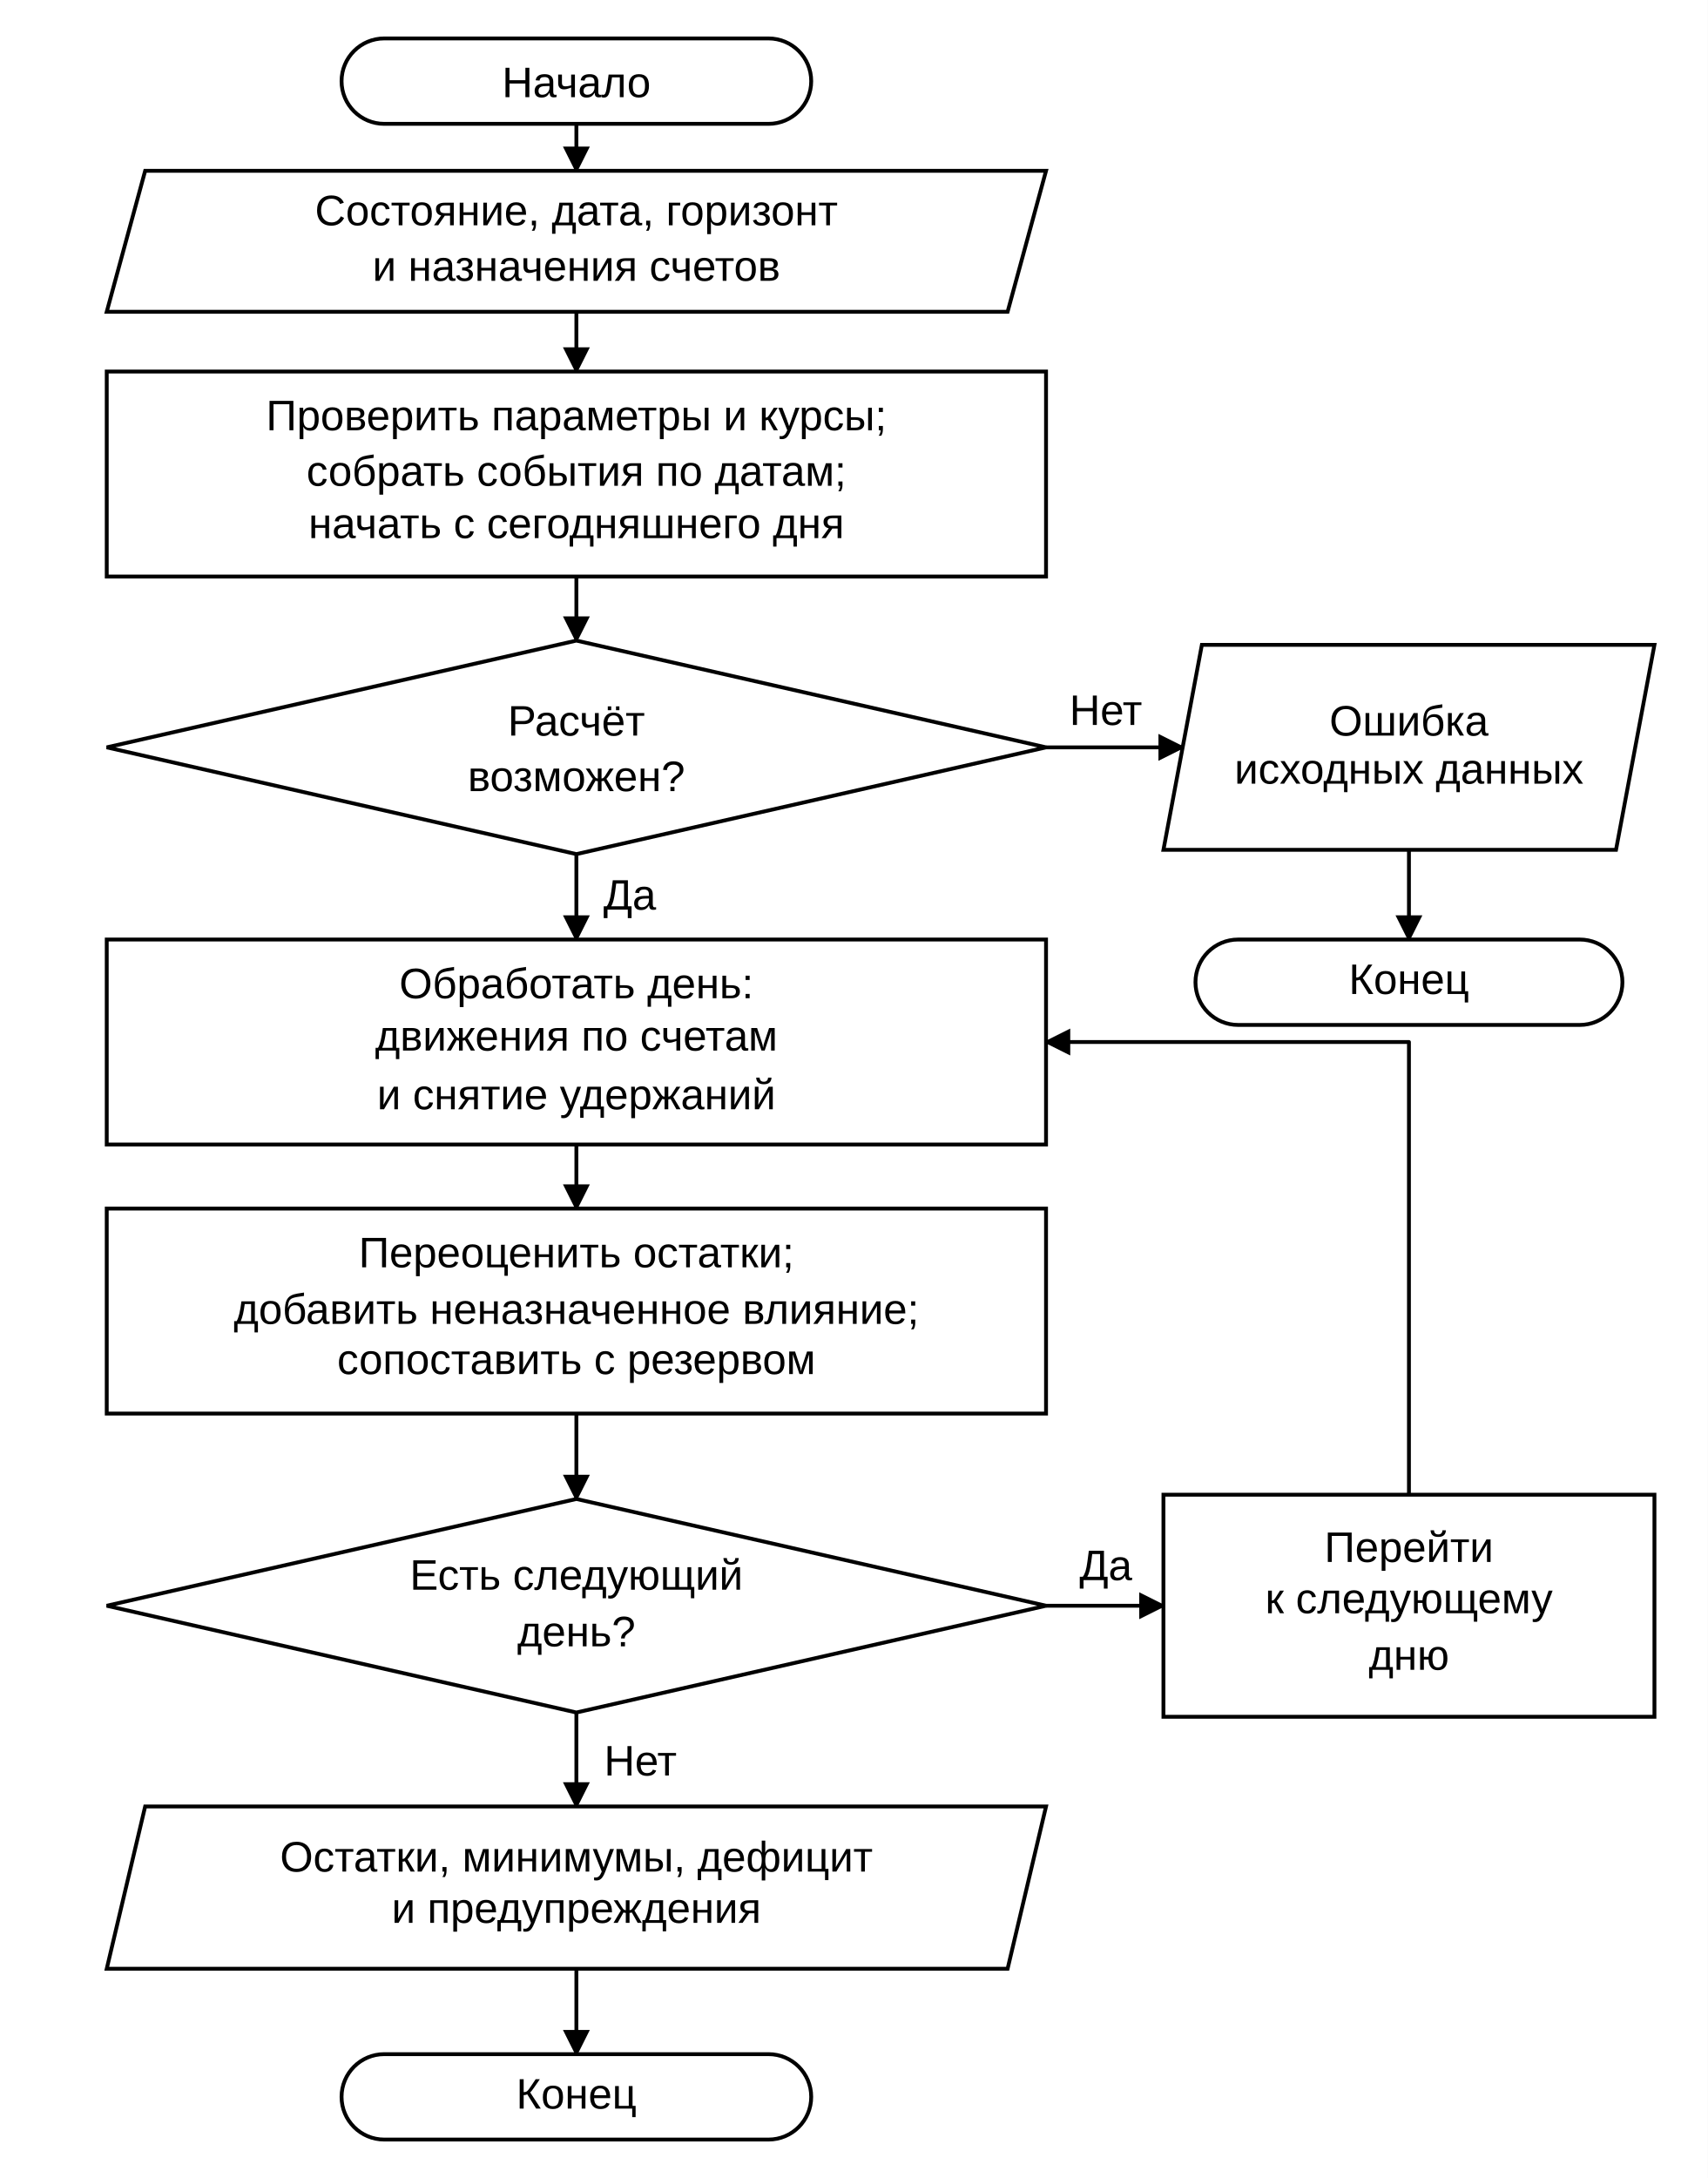
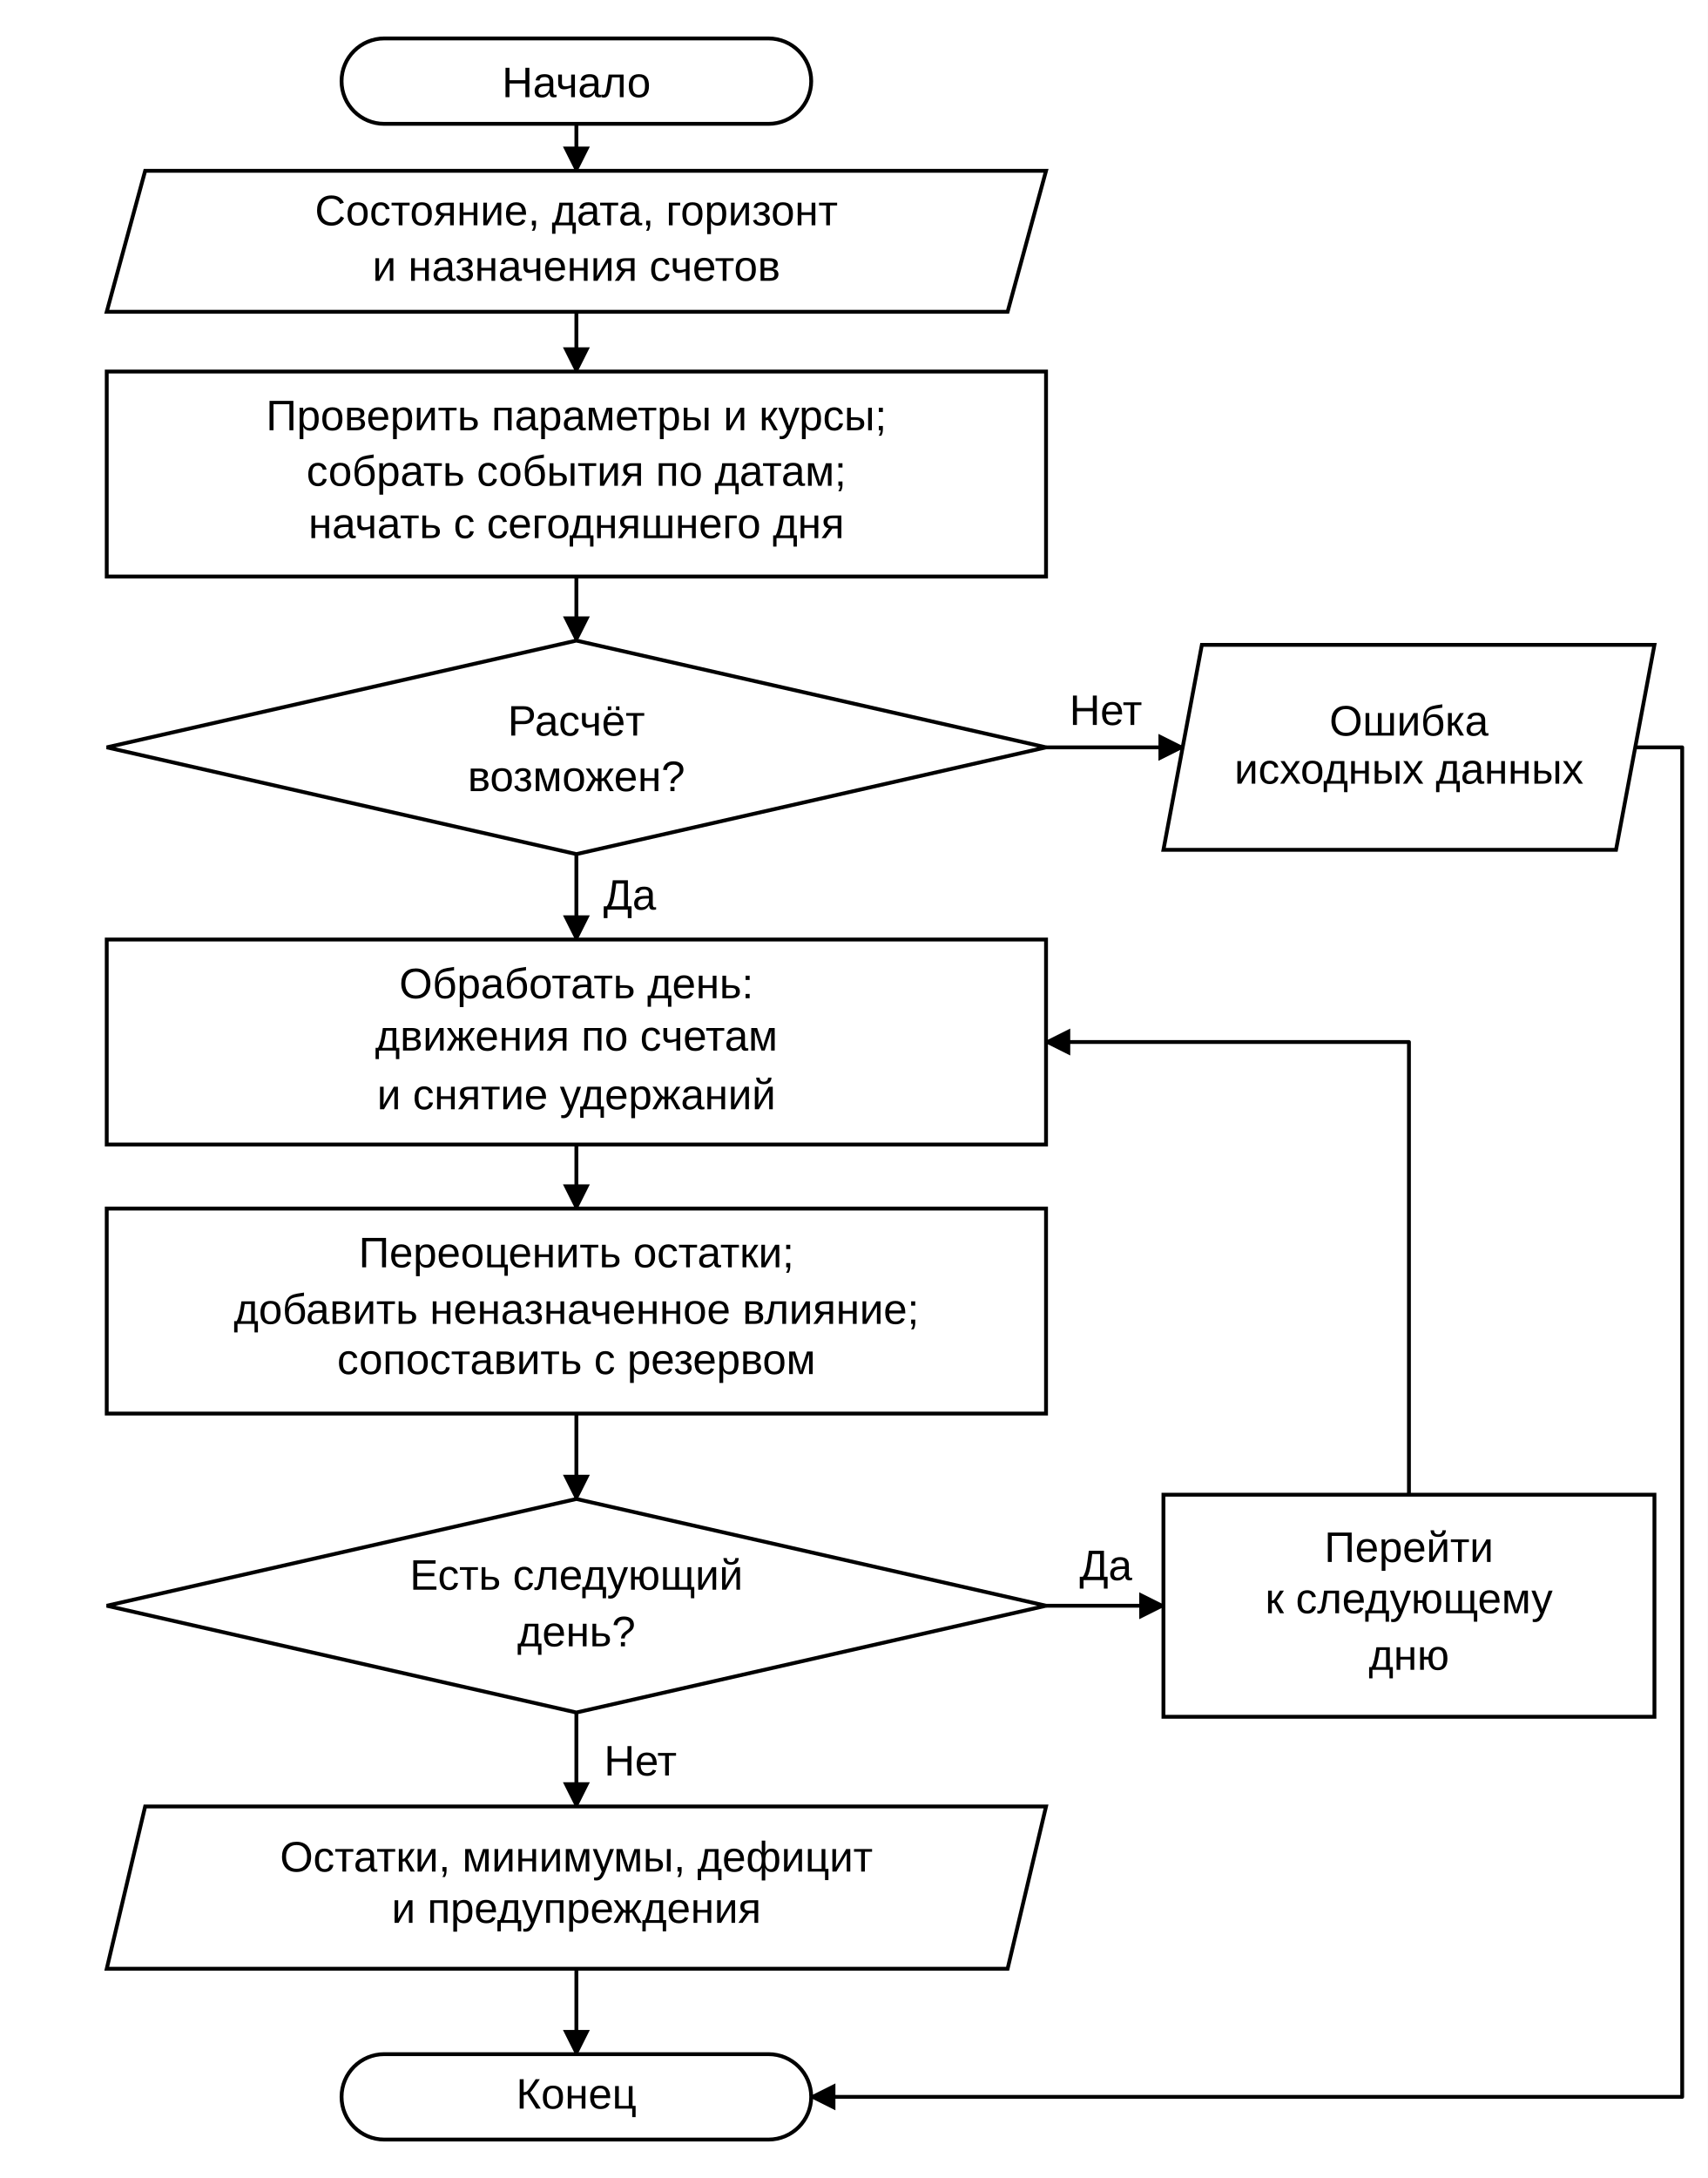
<svg xmlns="http://www.w3.org/2000/svg" width="800" height="1020" viewBox="0 0 800 1020" data-diagram="forecast">
  <defs>
    <marker id="arrow" viewBox="0 0 10 10" refX="9" refY="5" markerWidth="7" markerHeight="7" orient="auto">
      <path d="M 0 0 L 10 5 L 0 10 z" fill="#000" />
    </marker>
  </defs>
  <rect width="800" height="1020" fill="#fff" />
  <polyline data-from="start" data-to="input" data-condition="" points="270,58 270,80" fill="none" stroke="#000" stroke-width="1.8" stroke-linejoin="round" marker-end="url(#arrow)" />
  <polyline data-from="input" data-to="events" data-condition="" points="270,146 270,174" fill="none" stroke="#000" stroke-width="1.8" stroke-linejoin="round" marker-end="url(#arrow)" />
  <polyline data-from="events" data-to="valid" data-condition="" points="270,270 270,300" fill="none" stroke="#000" stroke-width="1.8" stroke-linejoin="round" marker-end="url(#arrow)" />
  <polyline data-from="day" data-to="total" data-condition="" points="270,536 270,566" fill="none" stroke="#000" stroke-width="1.8" stroke-linejoin="round" marker-end="url(#arrow)" />
  <polyline data-from="total" data-to="more" data-condition="" points="270,662 270,702" fill="none" stroke="#000" stroke-width="1.8" stroke-linejoin="round" marker-end="url(#arrow)" />
  <polyline data-from="output" data-to="end" data-condition="" points="270,922 270,962" fill="none" stroke="#000" stroke-width="1.8" stroke-linejoin="round" marker-end="url(#arrow)" />
-   <polyline data-from="error" data-to="end-error" data-condition="" points="660,398 660,440" fill="none" stroke="#000" stroke-width="1.8" stroke-linejoin="round" marker-end="url(#arrow)" />
  <polyline data-from="valid" data-to="day" data-condition="Да" points="270,400 270,440" fill="none" stroke="#000" stroke-width="1.8" stroke-linejoin="round" marker-end="url(#arrow)" />
  <polyline data-from="valid" data-to="error" data-condition="Нет" points="490,350 554,350" fill="none" stroke="#000" stroke-width="1.8" stroke-linejoin="round" marker-end="url(#arrow)" />
  <polyline data-from="more" data-to="advance" data-condition="Да" points="490,752 545,752" fill="none" stroke="#000" stroke-width="1.8" stroke-linejoin="round" marker-end="url(#arrow)" />
  <polyline data-from="advance" data-to="day" data-condition="" points="660,700 660,488 490,488" fill="none" stroke="#000" stroke-width="1.8" stroke-linejoin="round" marker-end="url(#arrow)" />
  <polyline data-from="more" data-to="output" data-condition="Нет" points="270,802 270,846" fill="none" stroke="#000" stroke-width="1.8" stroke-linejoin="round" marker-end="url(#arrow)" />
+   <polyline data-from="error" data-to="end" data-condition="" points="766,350 788,350 788,982 380,982" fill="none" stroke="#000" stroke-width="1.8" stroke-linejoin="round" marker-end="url(#arrow)" />
  <g data-node="start" data-kind="term">
    <rect x="160" y="18" width="220" height="40" rx="20" fill="#fff" stroke="#000" stroke-width="1.8" />
    <text x="270" y="45.5" text-anchor="middle" font-family="Arial" font-size="20" fill="#000">Начало</text>
  </g>
  <g data-node="input" data-kind="io">
    <polygon points="68,80 490,80 472,146 50,146" fill="#fff" stroke="#000" stroke-width="1.8" />
    <text x="270" y="105.5" text-anchor="middle" font-family="Arial" font-size="20" fill="#000">Состояние, дата, горизонт</text>
    <text x="270" y="131.5" text-anchor="middle" font-family="Arial" font-size="20" fill="#000">и назначения счетов</text>
  </g>
  <g data-node="events" data-kind="process">
    <rect x="50" y="174" width="440" height="96" fill="#fff" stroke="#000" stroke-width="1.8" />
    <text x="270" y="201.5" text-anchor="middle" font-family="Arial" font-size="20" fill="#000">Проверить параметры и курсы;</text>
    <text x="270" y="227.5" text-anchor="middle" font-family="Arial" font-size="20" fill="#000">собрать события по датам;</text>
    <text x="270" y="252" text-anchor="middle" font-family="Arial" font-size="20" fill="#000">начать с сегодняшнего дня</text>
  </g>
  <g data-node="valid" data-kind="decision">
    <polygon points="270,300 490,350 270,400 50,350" fill="#fff" stroke="#000" stroke-width="1.8" />
    <text x="270" y="344.5" text-anchor="middle" font-family="Arial" font-size="20" fill="#000">Расчёт</text>
    <text x="270" y="370.5" text-anchor="middle" font-family="Arial" font-size="20" fill="#000">возможен?</text>
  </g>
  <g data-node="day" data-kind="process">
    <rect x="50" y="440" width="440" height="96" fill="#fff" stroke="#000" stroke-width="1.8" />
    <text x="270" y="467.5" text-anchor="middle" font-family="Arial" font-size="20" fill="#000">Обработать день:</text>
    <text x="270" y="492" text-anchor="middle" font-family="Arial" font-size="20" fill="#000">движения по счетам</text>
    <text x="270" y="519.5" text-anchor="middle" font-family="Arial" font-size="20" fill="#000">и снятие удержаний</text>
  </g>
  <g data-node="total" data-kind="process">
    <rect x="50" y="566" width="440" height="96" fill="#fff" stroke="#000" stroke-width="1.8" />
    <text x="270" y="593.5" text-anchor="middle" font-family="Arial" font-size="20" fill="#000">Переоценить остатки;</text>
    <text x="270" y="620" text-anchor="middle" font-family="Arial" font-size="20" fill="#000">добавить неназначенное влияние;</text>
    <text x="270" y="643.5" text-anchor="middle" font-family="Arial" font-size="20" fill="#000">сопоставить с резервом</text>
  </g>
  <g data-node="more" data-kind="decision">
    <polygon points="270,702 490,752 270,802 50,752" fill="#fff" stroke="#000" stroke-width="1.8" />
    <text x="270" y="744.5" text-anchor="middle" font-family="Arial" font-size="20" fill="#000">Есть следующий</text>
    <text x="270" y="771" text-anchor="middle" font-family="Arial" font-size="20" fill="#000">день?</text>
  </g>
  <g data-node="advance" data-kind="process">
    <rect x="545" y="700" width="230" height="104" fill="#fff" stroke="#000" stroke-width="1.8" />
    <text x="660" y="731.5" text-anchor="middle" font-family="Arial" font-size="20" fill="#000">Перейти</text>
    <text x="660" y="755.5" text-anchor="middle" font-family="Arial" font-size="20" fill="#000">к следующему</text>
    <text x="660" y="782" text-anchor="middle" font-family="Arial" font-size="20" fill="#000">дню</text>
  </g>
  <g data-node="output" data-kind="io">
    <polygon points="68,846 490,846 472,922 50,922" fill="#fff" stroke="#000" stroke-width="1.8" />
    <text x="270" y="876.5" text-anchor="middle" font-family="Arial" font-size="20" fill="#000">Остатки, минимумы, дефицит</text>
    <text x="270" y="900.5" text-anchor="middle" font-family="Arial" font-size="20" fill="#000">и предупреждения</text>
  </g>
  <g data-node="end" data-kind="term">
    <rect x="160" y="962" width="220" height="40" rx="20" fill="#fff" stroke="#000" stroke-width="1.8" />
    <text x="270" y="987.5" text-anchor="middle" font-family="Arial" font-size="20" fill="#000">Конец</text>
  </g>
  <g data-node="error" data-kind="io">
    <polygon points="563,302 775,302 757,398 545,398" fill="#fff" stroke="#000" stroke-width="1.8" />
    <text x="660" y="344.5" text-anchor="middle" font-family="Arial" font-size="20" fill="#000">Ошибка</text>
    <text x="660" y="367" text-anchor="middle" font-family="Arial" font-size="20" fill="#000">исходных данных</text>
  </g>
-   <g data-node="end-error" data-kind="term">
-     <rect x="560" y="440" width="200" height="40" rx="20" fill="#fff" stroke="#000" stroke-width="1.8" />
-     <text x="660" y="465.5" text-anchor="middle" font-family="Arial" font-size="20" fill="#000">Конец</text>
-   </g>
  <text x="295" y="426" text-anchor="middle" font-family="Arial" font-size="20" fill="#000">Да</text>
  <text x="518" y="339.5" text-anchor="middle" font-family="Arial" font-size="20" fill="#000">Нет</text>
  <text x="518" y="740" text-anchor="middle" font-family="Arial" font-size="20" fill="#000">Да</text>
  <text x="300" y="831.5" text-anchor="middle" font-family="Arial" font-size="20" fill="#000">Нет</text>
</svg>
